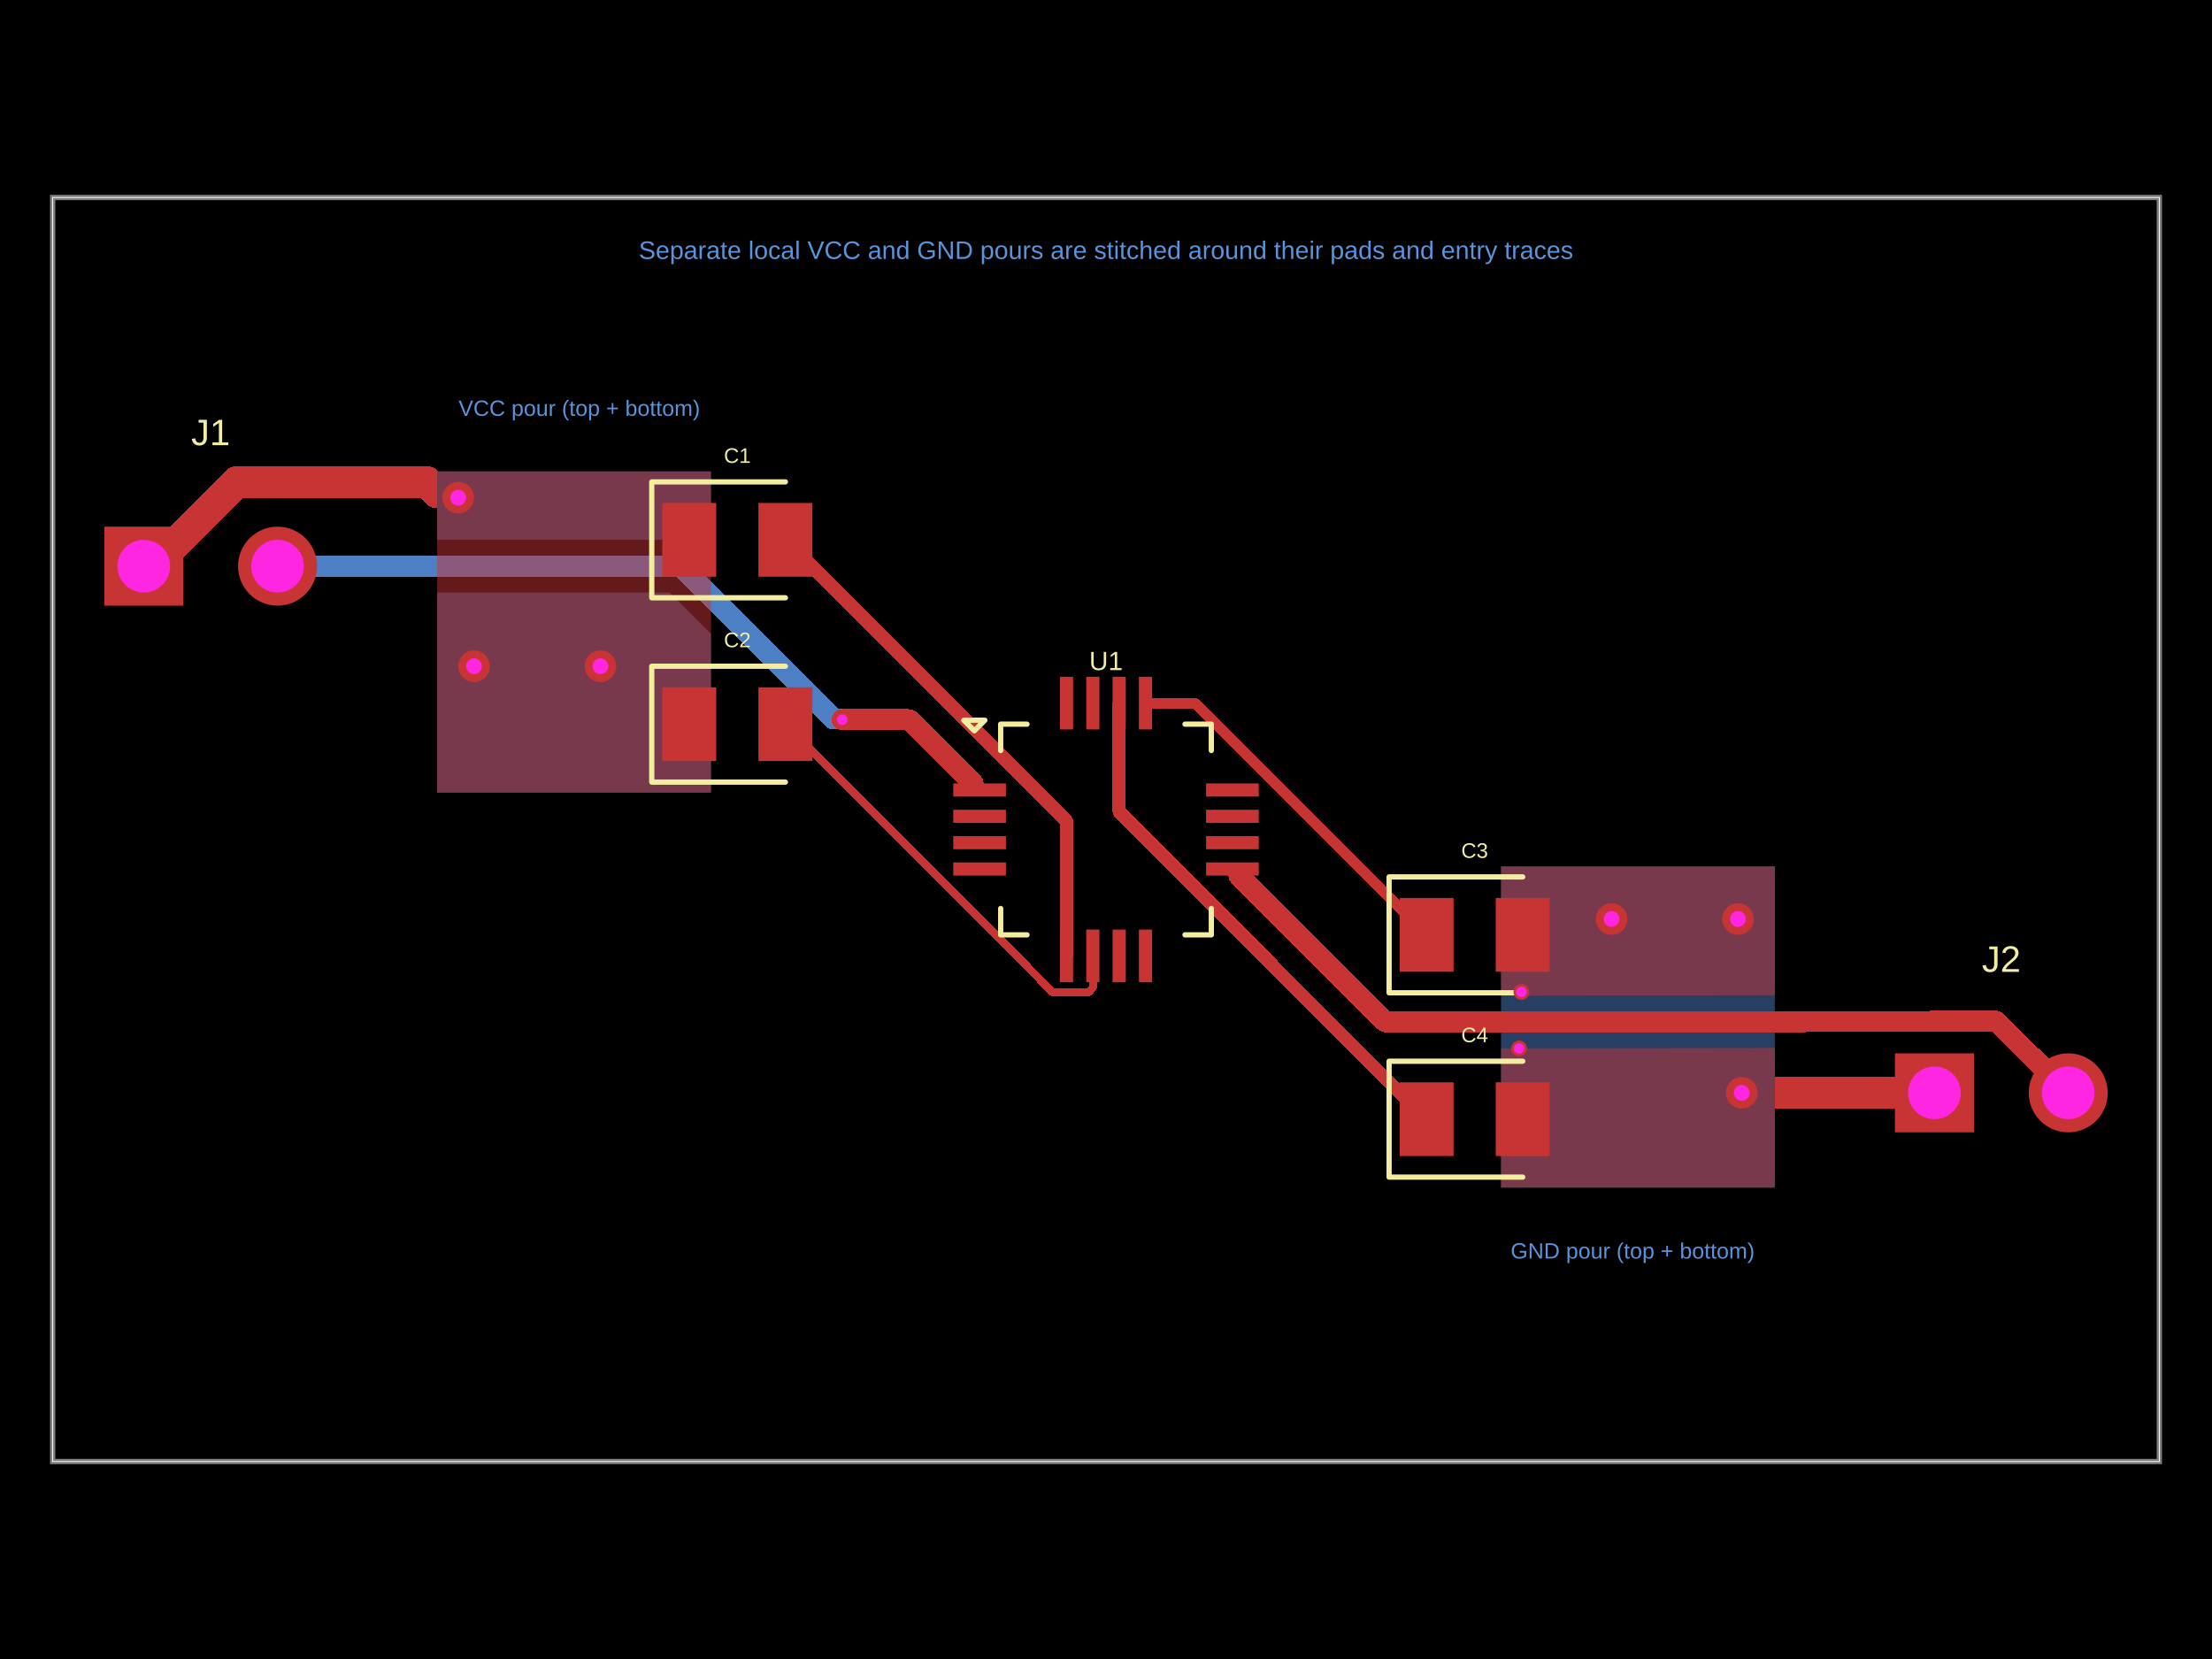
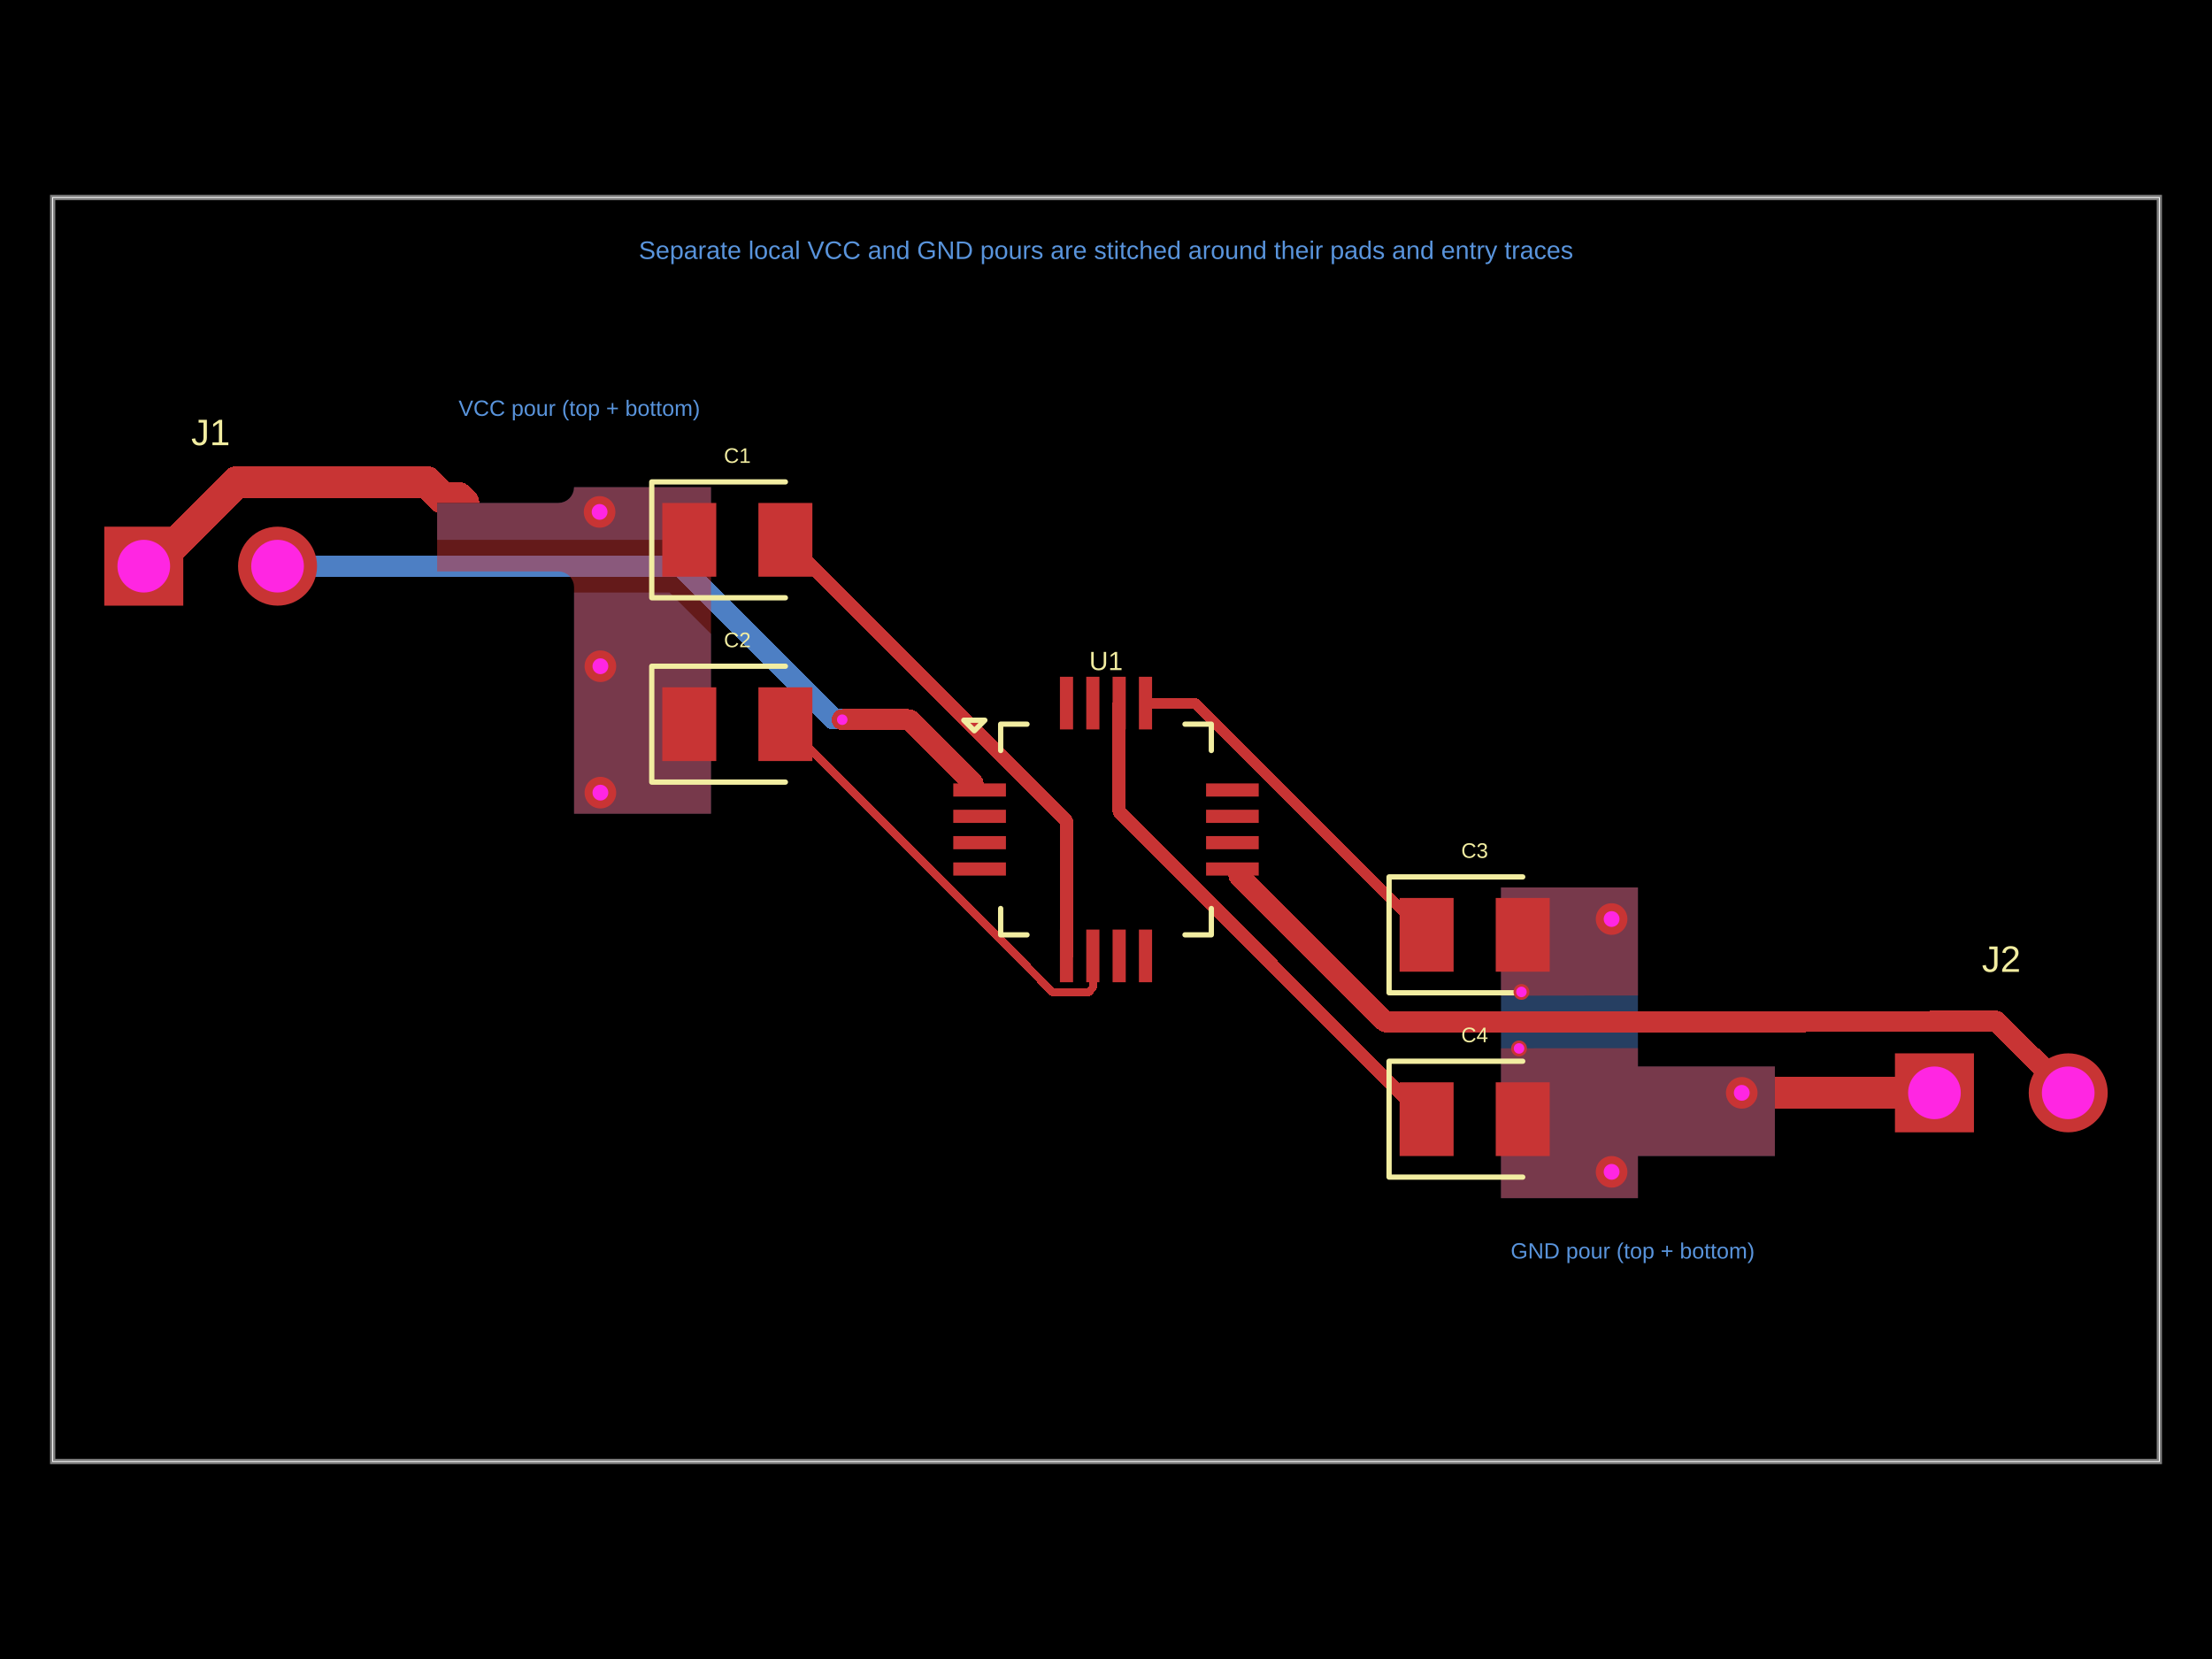
<svg xmlns="http://www.w3.org/2000/svg" width="800" height="600" data-software-used-string="@tscircuit/core@0.0.1697">
  <style />
  <defs class="copper-pour-trace-mask-defs">
    <mask id="copper-pour-trace-mask-top" maskUnits="userSpaceOnUse" x="0" y="0" width="800" height="600">
      <rect x="0" y="0" width="800" height="600" fill="#fff" />
-       <path d="M 257.143 286.667 L 158.095 286.667 L 158.095 170.476 L 257.143 170.476 L 257.143 286.667 Z" fill-rule="evenodd" fill="#000" />
-       <path d="M 641.905 429.524 L 542.857 429.524 L 542.857 379.141 L 641.905 379.008 L 641.905 429.524 Z" fill-rule="evenodd" fill="#000" />
-       <path d="M 542.857 360.094 L 542.857 313.333 L 641.905 313.333 L 641.905 359.96 L 542.857 360.094 Z" fill-rule="evenodd" fill="#000" />
+       <path d="M 257.143 294.286 L 207.619 294.286 L 207.619 212.381 L 207.509 211.266 L 207.184 210.194 L 206.656 209.206 L 205.945 208.34 L 205.079 207.63 L 204.092 207.102 L 203.02 206.776 L 201.905 206.667 L 158.095 206.667 L 158.095 181.905 L 201.905 181.905 L 203.02 181.795 L 204.092 181.47 L 205.079 180.942 L 205.945 180.231 L 206.656 179.365 L 207.184 178.377 L 207.509 177.305 L 207.619 176.19 L 257.143 176.19 L 257.143 294.286 Z" fill-rule="evenodd" fill="#000" />
+       <path d="M 592.381 433.333 L 542.857 433.333 L 542.857 379.141 L 592.381 379.075 L 592.381 385.714 L 603.81 385.714 L 641.905 385.714 L 641.905 418.095 L 598.095 418.095 L 592.381 418.095 L 592.381 423.81 L 592.381 433.333 Z" fill-rule="evenodd" fill="#000" />
+       <path d="M 542.857 360.094 L 542.857 320.952 L 592.381 320.952 L 592.381 360.027 L 542.857 360.094 Z" fill-rule="evenodd" fill="#000" />
    </mask>
    <mask id="copper-pour-trace-mask-bottom" maskUnits="userSpaceOnUse" x="0" y="0" width="800" height="600">
      <rect x="0" y="0" width="800" height="600" fill="#fff" />
-       <path d="M 257.143 286.667 L 158.095 286.667 L 158.095 214.286 L 242.165 214.286 L 257.143 229.264 L 257.143 286.667 Z" fill-rule="evenodd" fill="#000" />
-       <path d="M 257.143 202.326 L 252.844 198.028 L 251.401 196.843 L 249.754 195.963 L 247.968 195.421 L 246.11 195.238 L 158.095 195.238 L 158.095 170.476 L 257.143 170.476 L 257.143 202.326 Z" fill-rule="evenodd" fill="#000" />
-       <path d="M 542.857 429.524 L 542.857 313.333 L 641.905 313.333 L 641.905 429.524 L 542.857 429.524 Z" fill-rule="evenodd" fill="#000" />
+       <path d="M 257.143 294.286 L 207.619 294.286 L 207.619 214.286 L 242.165 214.286 L 257.143 229.264 L 257.143 294.286 Z" fill-rule="evenodd" fill="#000" />
+       <path d="M 257.143 202.326 L 252.844 198.028 L 251.401 196.843 L 249.754 195.963 L 247.968 195.421 L 246.11 195.238 L 158.095 195.238 L 158.095 181.905 L 201.905 181.905 L 203.02 181.795 L 204.092 181.47 L 205.079 180.942 L 205.945 180.231 L 206.656 179.365 L 207.184 178.377 L 207.509 177.305 L 207.619 176.19 L 257.143 176.19 L 257.143 202.326 Z" fill-rule="evenodd" fill="#000" />
+       <path d="M 542.857 433.333 L 542.857 320.952 L 592.381 320.952 L 592.381 374.286 L 592.381 385.714 L 603.81 385.714 L 641.905 385.714 L 641.905 418.095 L 598.095 418.095 L 592.381 418.095 L 592.381 423.81 L 592.381 433.333 L 542.857 433.333 Z" fill-rule="evenodd" fill="#000" />
    </mask>
  </defs>
  <rect class="boundary" x="0" y="0" fill="#000" width="800" height="600" data-type="pcb_background" data-pcb-layer="global" />
  <rect class="pcb-boundary" fill="none" stroke="#fff" stroke-width="0.3" x="19.048" y="71.429" width="761.905" height="457.143" data-type="pcb_boundary" data-pcb-layer="global" />
  <path class="pcb-board" d="M 19.048 528.571 L 780.952 528.571 L 780.952 71.429 L 19.048 71.429 Z" fill="none" stroke="rgba(255, 255, 255, 0.5)" stroke-width="1.905" data-type="pcb_board" data-pcb-layer="board" />
  <g class="pcb-trace-mask-group" mask="url(#copper-pour-trace-mask-bottom)">
    <path class="pcb-trace" stroke="rgb(77, 127, 196)" fill="none" stroke-width="7.619" stroke-linecap="round" stroke-linejoin="round" shape-rendering="crispEdges" data-type="pcb_trace" data-pcb-layer="bottom" d="M 100.381 204.762 L 246.11 204.762 M 246.11 204.762 L 301.32 259.972 M 301.32 259.972 L 304.296 259.972 M 304.296 259.972 L 304.61 260.286" />
  </g>
-   <path class="pcb-copper-pour pcb-copper-pour-brep" d="M 257.143 286.667 L 158.095 286.667 L 158.095 214.286 L 242.165 214.286 L 257.143 229.264 L 257.143 286.667 Z" fill-rule="evenodd" fill="rgb(77, 127, 196)" fill-opacity="0.5" data-type="pcb_copper_pour" data-pcb-layer="bottom" />
-   <path class="pcb-copper-pour pcb-copper-pour-brep" d="M 257.143 202.326 L 252.844 198.028 L 251.401 196.843 L 249.754 195.963 L 247.968 195.421 L 246.11 195.238 L 158.095 195.238 L 158.095 170.476 L 257.143 170.476 L 257.143 202.326 Z" fill-rule="evenodd" fill="rgb(77, 127, 196)" fill-opacity="0.5" data-type="pcb_copper_pour" data-pcb-layer="bottom" />
-   <path class="pcb-copper-pour pcb-copper-pour-brep" d="M 542.857 429.524 L 542.857 313.333 L 641.905 313.333 L 641.905 429.524 L 542.857 429.524 Z" fill-rule="evenodd" fill="rgb(77, 127, 196)" fill-opacity="0.5" data-type="pcb_copper_pour" data-pcb-layer="bottom" />
+   <path class="pcb-copper-pour pcb-copper-pour-brep" d="M 257.143 294.286 L 207.619 294.286 L 207.619 214.286 L 242.165 214.286 L 257.143 229.264 L 257.143 294.286 Z" fill-rule="evenodd" fill="rgb(77, 127, 196)" fill-opacity="0.5" data-type="pcb_copper_pour" data-pcb-layer="bottom" />
+   <path class="pcb-copper-pour pcb-copper-pour-brep" d="M 257.143 202.326 L 252.844 198.028 L 251.401 196.843 L 249.754 195.963 L 247.968 195.421 L 246.11 195.238 L 158.095 195.238 L 158.095 181.905 L 201.905 181.905 L 203.02 181.795 L 204.092 181.47 L 205.079 180.942 L 205.945 180.231 L 206.656 179.365 L 207.184 178.377 L 207.509 177.305 L 207.619 176.19 L 257.143 176.19 L 257.143 202.326 Z" fill-rule="evenodd" fill="rgb(77, 127, 196)" fill-opacity="0.5" data-type="pcb_copper_pour" data-pcb-layer="bottom" />
+   <path class="pcb-copper-pour pcb-copper-pour-brep" d="M 542.857 433.333 L 542.857 320.952 L 592.381 320.952 L 592.381 374.286 L 592.381 385.714 L 603.81 385.714 L 641.905 385.714 L 641.905 418.095 L 598.095 418.095 L 592.381 418.095 L 592.381 423.81 L 592.381 433.333 L 542.857 433.333 Z" fill-rule="evenodd" fill="rgb(77, 127, 196)" fill-opacity="0.5" data-type="pcb_copper_pour" data-pcb-layer="bottom" />
  <rect class="pcb-pad" fill="rgb(200, 52, 52)" x="344.762" y="283.333" width="19.048" height="4.762" data-type="pcb_smtpad" data-pcb-layer="top" data-pad-name="U1.pin1" />
  <rect class="pcb-pad" fill="rgb(200, 52, 52)" x="344.762" y="292.857" width="19.048" height="4.762" data-type="pcb_smtpad" data-pcb-layer="top" data-pad-name="U1.pin2" />
  <rect class="pcb-pad" fill="rgb(200, 52, 52)" x="344.762" y="302.381" width="19.048" height="4.762" data-type="pcb_smtpad" data-pcb-layer="top" data-pad-name="U1.pin3" />
  <rect class="pcb-pad" fill="rgb(200, 52, 52)" x="344.762" y="311.905" width="19.048" height="4.762" data-type="pcb_smtpad" data-pcb-layer="top" data-pad-name="U1.pin4" />
  <rect class="pcb-pad" fill="rgb(200, 52, 52)" x="383.333" y="336.19" width="4.762" height="19.048" data-type="pcb_smtpad" data-pcb-layer="top" data-pad-name="U1.pin5" />
  <rect class="pcb-pad" fill="rgb(200, 52, 52)" x="392.857" y="336.19" width="4.762" height="19.048" data-type="pcb_smtpad" data-pcb-layer="top" data-pad-name="U1.pin6" />
  <rect class="pcb-pad" fill="rgb(200, 52, 52)" x="402.381" y="336.19" width="4.762" height="19.048" data-type="pcb_smtpad" data-pcb-layer="top" data-pad-name="U1.pin7" />
  <rect class="pcb-pad" fill="rgb(200, 52, 52)" x="411.905" y="336.19" width="4.762" height="19.048" data-type="pcb_smtpad" data-pcb-layer="top" data-pad-name="U1.pin8" />
  <rect class="pcb-pad" fill="rgb(200, 52, 52)" x="436.19" y="311.905" width="19.048" height="4.762" data-type="pcb_smtpad" data-pcb-layer="top" data-pad-name="U1.pin9" />
  <rect class="pcb-pad" fill="rgb(200, 52, 52)" x="436.19" y="302.381" width="19.048" height="4.762" data-type="pcb_smtpad" data-pcb-layer="top" data-pad-name="U1.pin10" />
  <rect class="pcb-pad" fill="rgb(200, 52, 52)" x="436.19" y="292.857" width="19.048" height="4.762" data-type="pcb_smtpad" data-pcb-layer="top" data-pad-name="U1.pin11" />
  <rect class="pcb-pad" fill="rgb(200, 52, 52)" x="436.19" y="283.333" width="19.048" height="4.762" data-type="pcb_smtpad" data-pcb-layer="top" data-pad-name="U1.pin12" />
  <rect class="pcb-pad" fill="rgb(200, 52, 52)" x="411.905" y="244.762" width="4.762" height="19.048" data-type="pcb_smtpad" data-pcb-layer="top" data-pad-name="U1.pin13" />
  <rect class="pcb-pad" fill="rgb(200, 52, 52)" x="402.381" y="244.762" width="4.762" height="19.048" data-type="pcb_smtpad" data-pcb-layer="top" data-pad-name="U1.pin14" />
  <rect class="pcb-pad" fill="rgb(200, 52, 52)" x="392.857" y="244.762" width="4.762" height="19.048" data-type="pcb_smtpad" data-pcb-layer="top" data-pad-name="U1.pin15" />
  <rect class="pcb-pad" fill="rgb(200, 52, 52)" x="383.333" y="244.762" width="4.762" height="19.048" data-type="pcb_smtpad" data-pcb-layer="top" data-pad-name="U1.pin16" />
  <rect class="pcb-pad" fill="rgb(200, 52, 52)" x="239.524" y="181.905" width="19.524" height="26.667" data-type="pcb_smtpad" data-pcb-layer="top" data-pad-name="C1.pin1" data-pad-net-name="VCC" />
  <rect class="pcb-pad" fill="rgb(200, 52, 52)" x="274.286" y="181.905" width="19.524" height="26.667" data-type="pcb_smtpad" data-pcb-layer="top" data-pad-name="C1.pin2" />
  <rect class="pcb-pad" fill="rgb(200, 52, 52)" x="239.524" y="248.571" width="19.524" height="26.667" data-type="pcb_smtpad" data-pcb-layer="top" data-pad-name="C2.pin1" data-pad-net-name="VCC" />
  <rect class="pcb-pad" fill="rgb(200, 52, 52)" x="274.286" y="248.571" width="19.524" height="26.667" data-type="pcb_smtpad" data-pcb-layer="top" data-pad-name="C2.pin2" />
  <rect class="pcb-pad" fill="rgb(200, 52, 52)" x="506.19" y="324.762" width="19.524" height="26.667" data-type="pcb_smtpad" data-pcb-layer="top" data-pad-name="C3.pin1" />
  <rect class="pcb-pad" fill="rgb(200, 52, 52)" x="540.952" y="324.762" width="19.524" height="26.667" data-type="pcb_smtpad" data-pcb-layer="top" data-pad-name="C3.pin2" data-pad-net-name="GND" />
  <rect class="pcb-pad" fill="rgb(200, 52, 52)" x="506.19" y="391.429" width="19.524" height="26.667" data-type="pcb_smtpad" data-pcb-layer="top" data-pad-name="C4.pin1" />
  <rect class="pcb-pad" fill="rgb(200, 52, 52)" x="540.952" y="391.429" width="19.524" height="26.667" data-type="pcb_smtpad" data-pcb-layer="top" data-pad-name="C4.pin2" data-pad-net-name="GND" />
  <g class="pcb-trace-mask-group" mask="url(#copper-pour-trace-mask-top)">
-     <path class="pcb-trace" stroke="rgb(200, 52, 52)" fill="none" stroke-width="11.429" stroke-linecap="round" stroke-linejoin="round" shape-rendering="crispEdges" data-type="pcb_trace" data-pcb-layer="top" d="M 699.619 395.238 L 641.905 395.238 M 52 204.762 L 55.238 204.762 M 55.238 204.762 L 85.714 174.286 M 85.714 174.286 L 154.286 174.286 M 154.286 174.286 L 158.095 178.095" />
+     <path class="pcb-trace" stroke="rgb(200, 52, 52)" fill="none" stroke-width="11.429" stroke-linecap="round" stroke-linejoin="round" shape-rendering="crispEdges" data-type="pcb_trace" data-pcb-layer="top" d="M 699.619 395.238 L 641.905 395.238 M 52 204.762 L 55.238 204.762 M 55.238 204.762 L 85.714 174.286 M 85.714 174.286 L 154.286 174.286 M 154.286 174.286 L 160 180 M 160 180 L 165.714 180 M 165.714 180 L 167.619 181.905" />
    <path class="pcb-trace" stroke="rgb(200, 52, 52)" fill="none" stroke-width="7.619" stroke-linecap="round" stroke-linejoin="round" shape-rendering="crispEdges" data-type="pcb_trace" data-pcb-layer="top" d="M 748 395.238 L 722.009 369.376 M 722.009 369.376 L 501.625 369.673 M 501.625 369.673 L 500.675 369.247 M 500.675 369.247 L 448.095 316.667 M 448.095 316.667 L 448.095 316.667 M 304.61 260.286 L 328.857 260.286 M 328.857 260.286 L 351.905 283.333 M 351.905 283.333 L 351.905 283.333" />
    <path class="pcb-trace" stroke="rgb(200, 52, 52)" fill="none" stroke-width="4.762" stroke-linecap="round" stroke-linejoin="round" shape-rendering="crispEdges" data-type="pcb_trace" data-pcb-layer="top" d="M 448.095 316.667 L 445.714 314.286 M 351.905 283.333 L 354.286 285.714 M 404.762 254.286 L 404.762 293.562 M 404.762 293.562 L 515.952 404.762 M 385.714 345.714 L 385.714 296.905 M 385.714 296.905 L 284.048 195.238" />
    <path class="pcb-trace" stroke="rgb(200, 52, 52)" fill="none" stroke-width="3.81" stroke-linecap="round" stroke-linejoin="round" shape-rendering="crispEdges" data-type="pcb_trace" data-pcb-layer="top" d="M 414.286 254.286 L 419.043 254.286 M 419.043 254.286 L 432.143 254.286 M 432.143 254.286 L 515.952 338.095" />
    <path class="pcb-trace" stroke="rgb(200, 52, 52)" fill="none" stroke-width="2.857" stroke-linecap="round" stroke-linejoin="round" shape-rendering="crispEdges" data-type="pcb_trace" data-pcb-layer="top" d="M 395.238 345.714 L 395.238 357.143 M 395.238 357.143 L 393.81 358.857 M 393.81 358.857 L 380.588 358.857 M 380.588 358.857 L 370.533 348.517 M 370.533 348.517 L 370.533 348.381 M 370.533 348.381 L 284.048 261.905" />
  </g>
-   <path class="pcb-copper-pour pcb-copper-pour-brep" d="M 257.143 286.667 L 158.095 286.667 L 158.095 170.476 L 257.143 170.476 L 257.143 286.667 Z" fill-rule="evenodd" fill="rgb(200, 52, 52)" fill-opacity="0.5" data-type="pcb_copper_pour" data-pcb-layer="top" />
-   <path class="pcb-copper-pour pcb-copper-pour-brep" d="M 641.905 429.524 L 542.857 429.524 L 542.857 379.141 L 641.905 379.008 L 641.905 429.524 Z" fill-rule="evenodd" fill="rgb(200, 52, 52)" fill-opacity="0.5" data-type="pcb_copper_pour" data-pcb-layer="top" />
-   <path class="pcb-copper-pour pcb-copper-pour-brep" d="M 542.857 360.094 L 542.857 313.333 L 641.905 313.333 L 641.905 359.96 L 542.857 360.094 Z" fill-rule="evenodd" fill="rgb(200, 52, 52)" fill-opacity="0.5" data-type="pcb_copper_pour" data-pcb-layer="top" />
+   <path class="pcb-copper-pour pcb-copper-pour-brep" d="M 257.143 294.286 L 207.619 294.286 L 207.619 212.381 L 207.509 211.266 L 207.184 210.194 L 206.656 209.206 L 205.945 208.34 L 205.079 207.63 L 204.092 207.102 L 203.02 206.776 L 201.905 206.667 L 158.095 206.667 L 158.095 181.905 L 201.905 181.905 L 203.02 181.795 L 204.092 181.47 L 205.079 180.942 L 205.945 180.231 L 206.656 179.365 L 207.184 178.377 L 207.509 177.305 L 207.619 176.19 L 257.143 176.19 L 257.143 294.286 Z" fill-rule="evenodd" fill="rgb(200, 52, 52)" fill-opacity="0.5" data-type="pcb_copper_pour" data-pcb-layer="top" />
+   <path class="pcb-copper-pour pcb-copper-pour-brep" d="M 592.381 433.333 L 542.857 433.333 L 542.857 379.141 L 592.381 379.075 L 592.381 385.714 L 603.81 385.714 L 641.905 385.714 L 641.905 418.095 L 598.095 418.095 L 592.381 418.095 L 592.381 423.81 L 592.381 433.333 Z" fill-rule="evenodd" fill="rgb(200, 52, 52)" fill-opacity="0.5" data-type="pcb_copper_pour" data-pcb-layer="top" />
+   <path class="pcb-copper-pour pcb-copper-pour-brep" d="M 542.857 360.094 L 542.857 320.952 L 592.381 320.952 L 592.381 360.027 L 542.857 360.094 Z" fill-rule="evenodd" fill="rgb(200, 52, 52)" fill-opacity="0.5" data-type="pcb_copper_pour" data-pcb-layer="top" />
  <text x="0" y="0" dx="0" dy="0" fill="#f2eda1" font-family="Arial, sans-serif" font-size="13.333" text-anchor="middle" dominant-baseline="central" transform="matrix(1,0,0,1,76.19048,156.381)" class="pcb-silkscreen-text pcb-silkscreen-top" data-pcb-silkscreen-text-id="pcb_silkscreen_text_0" stroke="none" data-type="pcb_silkscreen_text" data-pcb-layer="top">J1</text>
  <text x="0" y="0" dx="0" dy="0" fill="#f2eda1" font-family="Arial, sans-serif" font-size="13.333" text-anchor="middle" dominant-baseline="central" transform="matrix(1,0,0,1,723.8095,346.8571)" class="pcb-silkscreen-text pcb-silkscreen-top" data-pcb-silkscreen-text-id="pcb_silkscreen_text_1" stroke="none" data-type="pcb_silkscreen_text" data-pcb-layer="top">J2</text>
  <path class="pcb-silkscreen pcb-silkscreen-top" d="M 371.429 261.905 L 361.905 261.905 L 361.905 271.429" fill="none" stroke="#f2eda1" stroke-width="1.905" stroke-linecap="round" stroke-linejoin="round" data-pcb-component-id="pcb_component_2" data-pcb-silkscreen-path-id="pcb_silkscreen_path_0" data-type="pcb_silkscreen_path" data-pcb-layer="top" />
  <path class="pcb-silkscreen pcb-silkscreen-top" d="M 348.571 260.476 L 352.381 264.286 L 356.19 260.476 L 348.571 260.476 Z" fill="none" stroke="#f2eda1" stroke-width="1.905" stroke-linecap="round" stroke-linejoin="round" data-pcb-component-id="pcb_component_2" data-pcb-silkscreen-path-id="pcb_silkscreen_path_1" data-type="pcb_silkscreen_path" data-pcb-layer="top" />
  <path class="pcb-silkscreen pcb-silkscreen-top" d="M 371.429 338.095 L 361.905 338.095 L 361.905 328.571" fill="none" stroke="#f2eda1" stroke-width="1.905" stroke-linecap="round" stroke-linejoin="round" data-pcb-component-id="pcb_component_2" data-pcb-silkscreen-path-id="pcb_silkscreen_path_2" data-type="pcb_silkscreen_path" data-pcb-layer="top" />
  <path class="pcb-silkscreen pcb-silkscreen-top" d="M 428.571 338.095 L 438.095 338.095 L 438.095 328.571" fill="none" stroke="#f2eda1" stroke-width="1.905" stroke-linecap="round" stroke-linejoin="round" data-pcb-component-id="pcb_component_2" data-pcb-silkscreen-path-id="pcb_silkscreen_path_3" data-type="pcb_silkscreen_path" data-pcb-layer="top" />
  <path class="pcb-silkscreen pcb-silkscreen-top" d="M 428.571 261.905 L 438.095 261.905 L 438.095 271.429" fill="none" stroke="#f2eda1" stroke-width="1.905" stroke-linecap="round" stroke-linejoin="round" data-pcb-component-id="pcb_component_2" data-pcb-silkscreen-path-id="pcb_silkscreen_path_4" data-type="pcb_silkscreen_path" data-pcb-layer="top" />
  <text x="0" y="0" dx="0" dy="0" fill="#f2eda1" font-family="Arial, sans-serif" font-size="9.524" text-anchor="middle" dominant-baseline="central" transform="matrix(1,0,0,1,400,239.0476)" class="pcb-silkscreen-text pcb-silkscreen-top" data-pcb-silkscreen-text-id="pcb_silkscreen_text_2" stroke="none" data-type="pcb_silkscreen_text" data-pcb-layer="top">U1</text>
  <path class="pcb-silkscreen pcb-silkscreen-top" d="M 284.048 174.286 L 235.714 174.286 L 235.714 216.19 L 284.048 216.19" fill="none" stroke="#f2eda1" stroke-width="1.905" stroke-linecap="round" stroke-linejoin="round" data-pcb-component-id="pcb_component_3" data-pcb-silkscreen-path-id="pcb_silkscreen_path_5" data-type="pcb_silkscreen_path" data-pcb-layer="top" />
  <text x="0" y="0" dx="0" dy="0" fill="#f2eda1" font-family="Arial, sans-serif" font-size="7.619" text-anchor="middle" dominant-baseline="central" transform="matrix(1,0,0,1,266.6667,164.7619)" class="pcb-silkscreen-text pcb-silkscreen-top" data-pcb-silkscreen-text-id="pcb_silkscreen_text_3" stroke="none" data-type="pcb_silkscreen_text" data-pcb-layer="top">C1</text>
  <path class="pcb-silkscreen pcb-silkscreen-top" d="M 284.048 240.952 L 235.714 240.952 L 235.714 282.857 L 284.048 282.857" fill="none" stroke="#f2eda1" stroke-width="1.905" stroke-linecap="round" stroke-linejoin="round" data-pcb-component-id="pcb_component_4" data-pcb-silkscreen-path-id="pcb_silkscreen_path_6" data-type="pcb_silkscreen_path" data-pcb-layer="top" />
  <text x="0" y="0" dx="0" dy="0" fill="#f2eda1" font-family="Arial, sans-serif" font-size="7.619" text-anchor="middle" dominant-baseline="central" transform="matrix(1,0,0,1,266.6667,231.4286)" class="pcb-silkscreen-text pcb-silkscreen-top" data-pcb-silkscreen-text-id="pcb_silkscreen_text_4" stroke="none" data-type="pcb_silkscreen_text" data-pcb-layer="top">C2</text>
  <path class="pcb-silkscreen pcb-silkscreen-top" d="M 550.714 317.143 L 502.381 317.143 L 502.381 359.048 L 550.714 359.048" fill="none" stroke="#f2eda1" stroke-width="1.905" stroke-linecap="round" stroke-linejoin="round" data-pcb-component-id="pcb_component_5" data-pcb-silkscreen-path-id="pcb_silkscreen_path_7" data-type="pcb_silkscreen_path" data-pcb-layer="top" />
  <text x="0" y="0" dx="0" dy="0" fill="#f2eda1" font-family="Arial, sans-serif" font-size="7.619" text-anchor="middle" dominant-baseline="central" transform="matrix(1,0,0,1,533.3333,307.619)" class="pcb-silkscreen-text pcb-silkscreen-top" data-pcb-silkscreen-text-id="pcb_silkscreen_text_5" stroke="none" data-type="pcb_silkscreen_text" data-pcb-layer="top">C3</text>
  <path class="pcb-silkscreen pcb-silkscreen-top" d="M 550.714 383.81 L 502.381 383.81 L 502.381 425.714 L 550.714 425.714" fill="none" stroke="#f2eda1" stroke-width="1.905" stroke-linecap="round" stroke-linejoin="round" data-pcb-component-id="pcb_component_6" data-pcb-silkscreen-path-id="pcb_silkscreen_path_8" data-type="pcb_silkscreen_path" data-pcb-layer="top" />
  <text x="0" y="0" dx="0" dy="0" fill="#f2eda1" font-family="Arial, sans-serif" font-size="7.619" text-anchor="middle" dominant-baseline="central" transform="matrix(1,0,0,1,533.3333,374.2857)" class="pcb-silkscreen-text pcb-silkscreen-top" data-pcb-silkscreen-text-id="pcb_silkscreen_text_6" stroke="none" data-type="pcb_silkscreen_text" data-pcb-layer="top">C4</text>
  <g data-type="pcb_plated_hole" data-pcb-layer="through" data-pad-name="J1.pin1" data-pad-net-name="VCC">
    <rect class="pcb-hole-outer-pad" fill="rgb(200, 52, 52)" x="37.714" y="190.476" width="28.571" height="28.571" data-type="pcb_plated_hole" data-pcb-layer="top" />
    <circle class="pcb-hole-inner" fill="#FF26E2" cx="52" cy="204.762" r="9.524" data-type="pcb_plated_hole_drill" data-pcb-layer="drill" />
  </g>
  <g data-type="pcb_plated_hole" data-pcb-layer="through" data-pad-name="J1.pin2">
    <circle class="pcb-hole-outer" fill="rgb(200, 52, 52)" cx="100.381" cy="204.762" r="14.286" data-type="pcb_plated_hole" data-pcb-layer="top" />
    <circle class="pcb-hole-inner" fill="#FF26E2" cx="100.381" cy="204.762" r="9.524" data-type="pcb_plated_hole_drill" data-pcb-layer="drill" />
  </g>
  <g data-type="pcb_plated_hole" data-pcb-layer="through" data-pad-name="J2.pin1" data-pad-net-name="GND">
    <rect class="pcb-hole-outer-pad" fill="rgb(200, 52, 52)" x="685.333" y="380.952" width="28.571" height="28.571" data-type="pcb_plated_hole" data-pcb-layer="top" />
    <circle class="pcb-hole-inner" fill="#FF26E2" cx="699.619" cy="395.238" r="9.524" data-type="pcb_plated_hole_drill" data-pcb-layer="drill" />
  </g>
  <g data-type="pcb_plated_hole" data-pcb-layer="through" data-pad-name="J2.pin2">
    <circle class="pcb-hole-outer" fill="rgb(200, 52, 52)" cx="748" cy="395.238" r="14.286" data-type="pcb_plated_hole" data-pcb-layer="top" />
    <circle class="pcb-hole-inner" fill="#FF26E2" cx="748" cy="395.238" r="9.524" data-type="pcb_plated_hole_drill" data-pcb-layer="drill" />
  </g>
  <g data-type="pcb_via" data-pcb-layer="through">
    <circle class="pcb-hole-outer" fill="rgb(200, 52, 52)" cx="550.242" cy="358.748" r="2.857" data-type="pcb_via" data-pcb-layer="top" />
    <circle class="pcb-hole-inner" fill="#FF26E2" cx="550.242" cy="358.748" r="1.905" data-type="pcb_via" data-pcb-layer="drill" />
  </g>
  <g data-type="pcb_via" data-pcb-layer="through">
    <circle class="pcb-hole-outer" fill="rgb(200, 52, 52)" cx="549.382" cy="379.18" r="2.857" data-type="pcb_via" data-pcb-layer="top" />
    <circle class="pcb-hole-inner" fill="#FF26E2" cx="549.382" cy="379.18" r="1.905" data-type="pcb_via" data-pcb-layer="drill" />
  </g>
  <g data-type="pcb_via" data-pcb-layer="through">
    <circle class="pcb-hole-outer" fill="rgb(200, 52, 52)" cx="304.61" cy="260.286" r="2.857" data-type="pcb_via" data-pcb-layer="top" />
    <circle class="pcb-hole-inner" fill="#FF26E2" cx="304.61" cy="260.286" r="1.905" data-type="pcb_via" data-pcb-layer="drill" />
  </g>
  <g data-type="pcb_via" data-pcb-layer="through">
-     <circle class="pcb-hole-outer" fill="rgb(200, 52, 52)" cx="171.429" cy="240.952" r="5.714" data-type="pcb_via" data-pcb-layer="top" />
-     <circle class="pcb-hole-inner" fill="#FF26E2" cx="171.429" cy="240.952" r="2.857" data-type="pcb_via" data-pcb-layer="drill" />
+     <circle class="pcb-hole-outer" fill="rgb(200, 52, 52)" cx="217.143" cy="286.667" r="5.714" data-type="pcb_via" data-pcb-layer="top" />
+     <circle class="pcb-hole-inner" fill="#FF26E2" cx="217.143" cy="286.667" r="2.857" data-type="pcb_via" data-pcb-layer="drill" />
  </g>
  <g data-type="pcb_via" data-pcb-layer="through">
    <circle class="pcb-hole-outer" fill="rgb(200, 52, 52)" cx="217.143" cy="240.952" r="5.714" data-type="pcb_via" data-pcb-layer="top" />
    <circle class="pcb-hole-inner" fill="#FF26E2" cx="217.143" cy="240.952" r="2.857" data-type="pcb_via" data-pcb-layer="drill" />
  </g>
  <g data-type="pcb_via" data-pcb-layer="through">
+     <circle class="pcb-hole-outer" fill="rgb(200, 52, 52)" cx="582.857" cy="423.81" r="5.714" data-type="pcb_via" data-pcb-layer="top" />
+     <circle class="pcb-hole-inner" fill="#FF26E2" cx="582.857" cy="423.81" r="2.857" data-type="pcb_via" data-pcb-layer="drill" />
+   </g>
+   <g data-type="pcb_via" data-pcb-layer="through">
    <circle class="pcb-hole-outer" fill="rgb(200, 52, 52)" cx="582.857" cy="332.381" r="5.714" data-type="pcb_via" data-pcb-layer="top" />
    <circle class="pcb-hole-inner" fill="#FF26E2" cx="582.857" cy="332.381" r="2.857" data-type="pcb_via" data-pcb-layer="drill" />
-   </g>
-   <g data-type="pcb_via" data-pcb-layer="through">
-     <circle class="pcb-hole-outer" fill="rgb(200, 52, 52)" cx="628.571" cy="332.381" r="5.714" data-type="pcb_via" data-pcb-layer="top" />
-     <circle class="pcb-hole-inner" fill="#FF26E2" cx="628.571" cy="332.381" r="2.857" data-type="pcb_via" data-pcb-layer="drill" />
  </g>
  <g data-type="pcb_via" data-pcb-layer="through">
    <circle class="pcb-hole-outer" fill="rgb(200, 52, 52)" cx="629.929" cy="395.238" r="5.714" data-type="pcb_via" data-pcb-layer="top" />
    <circle class="pcb-hole-inner" fill="#FF26E2" cx="629.929" cy="395.238" r="2.857" data-type="pcb_via" data-pcb-layer="drill" />
  </g>
  <g data-type="pcb_via" data-pcb-layer="through">
-     <circle class="pcb-hole-outer" fill="rgb(200, 52, 52)" cx="165.714" cy="180" r="5.714" data-type="pcb_via" data-pcb-layer="top" />
-     <circle class="pcb-hole-inner" fill="#FF26E2" cx="165.714" cy="180" r="2.857" data-type="pcb_via" data-pcb-layer="drill" />
+     <circle class="pcb-hole-outer" fill="rgb(200, 52, 52)" cx="216.854" cy="185.141" r="5.714" data-type="pcb_via" data-pcb-layer="top" />
+     <circle class="pcb-hole-inner" fill="#FF26E2" cx="216.854" cy="185.141" r="2.857" data-type="pcb_via" data-pcb-layer="drill" />
  </g>
  <text x="400" y="90.476" fill="rgb(89, 148, 220)" font-family="Arial, sans-serif" font-size="9.143" text-anchor="middle" dominant-baseline="central" class="pcb-note-text" data-type="pcb_note_text" data-pcb-note-text-id="pcb_note_text_0" data-pcb-layer="overlay">Separate local VCC and GND pours are stitched around their pads and entry traces</text>
  <text x="209.524" y="147.619" fill="rgb(89, 148, 220)" font-family="Arial, sans-serif" font-size="8" text-anchor="middle" dominant-baseline="central" class="pcb-note-text" data-type="pcb_note_text" data-pcb-note-text-id="pcb_note_text_1" data-pcb-layer="overlay">VCC pour (top + bottom)</text>
  <text x="590.476" y="452.381" fill="rgb(89, 148, 220)" font-family="Arial, sans-serif" font-size="8" text-anchor="middle" dominant-baseline="central" class="pcb-note-text" data-type="pcb_note_text" data-pcb-note-text-id="pcb_note_text_2" data-pcb-layer="overlay">GND pour (top + bottom)</text>
</svg>
